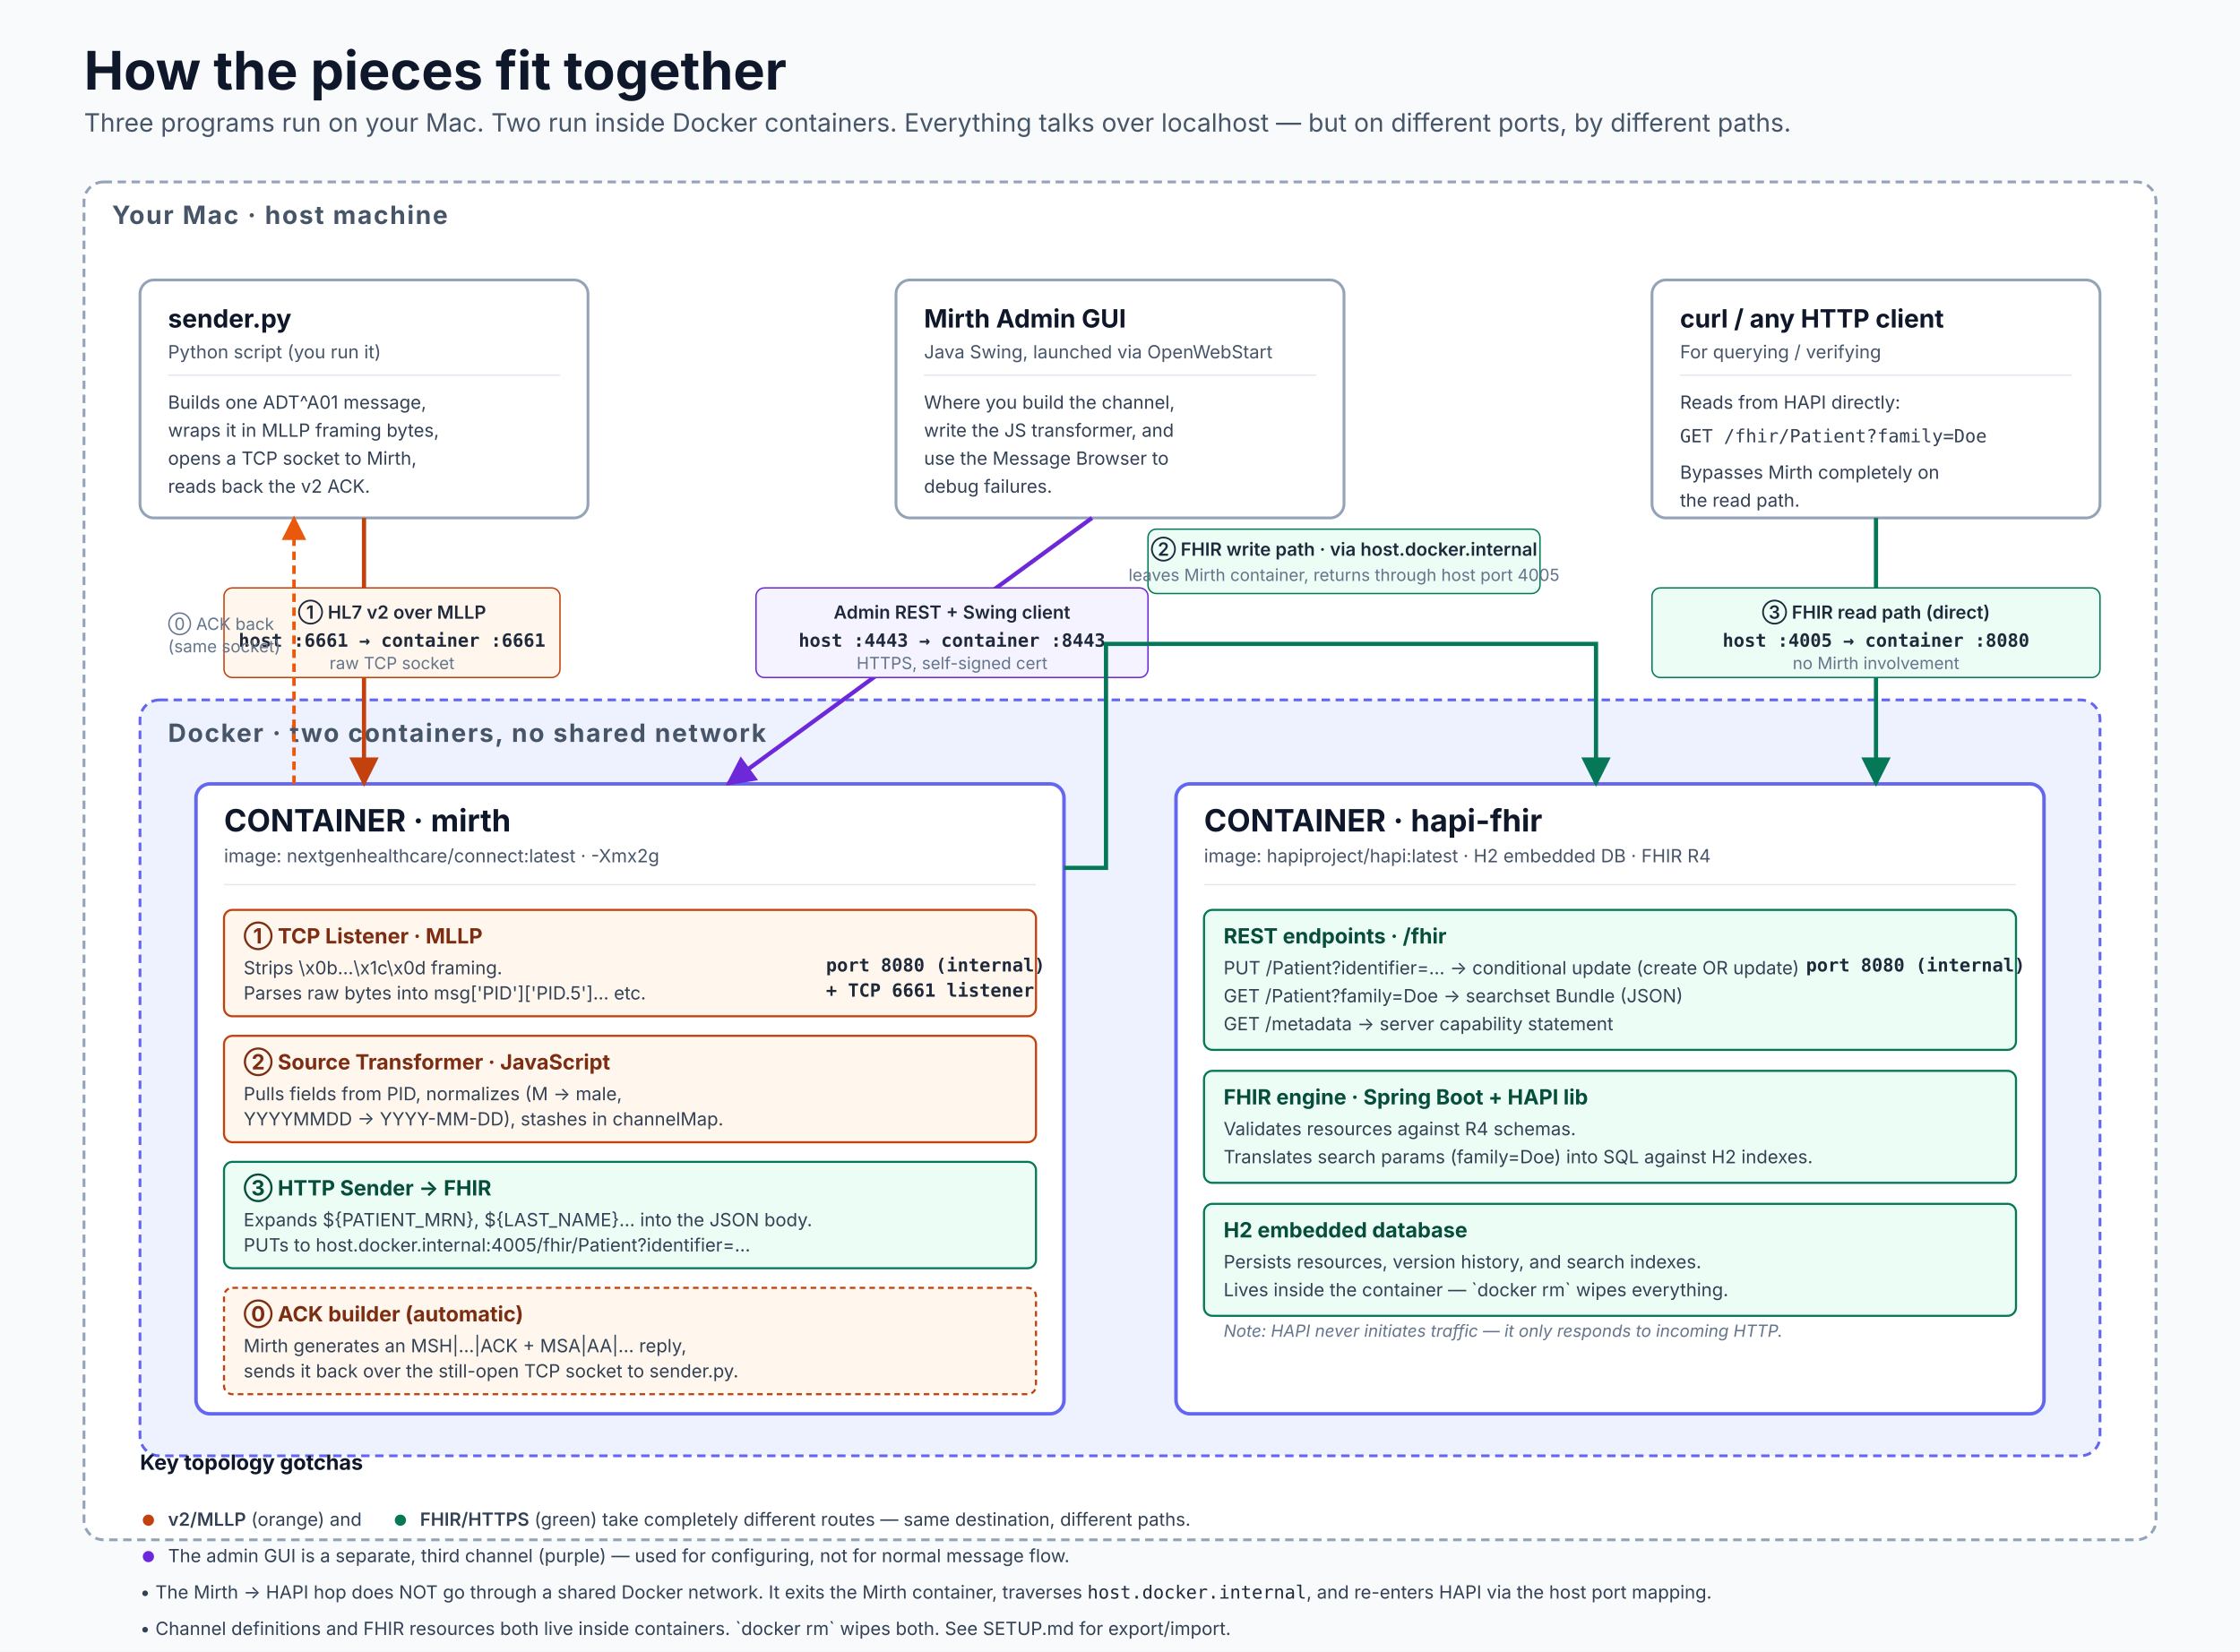
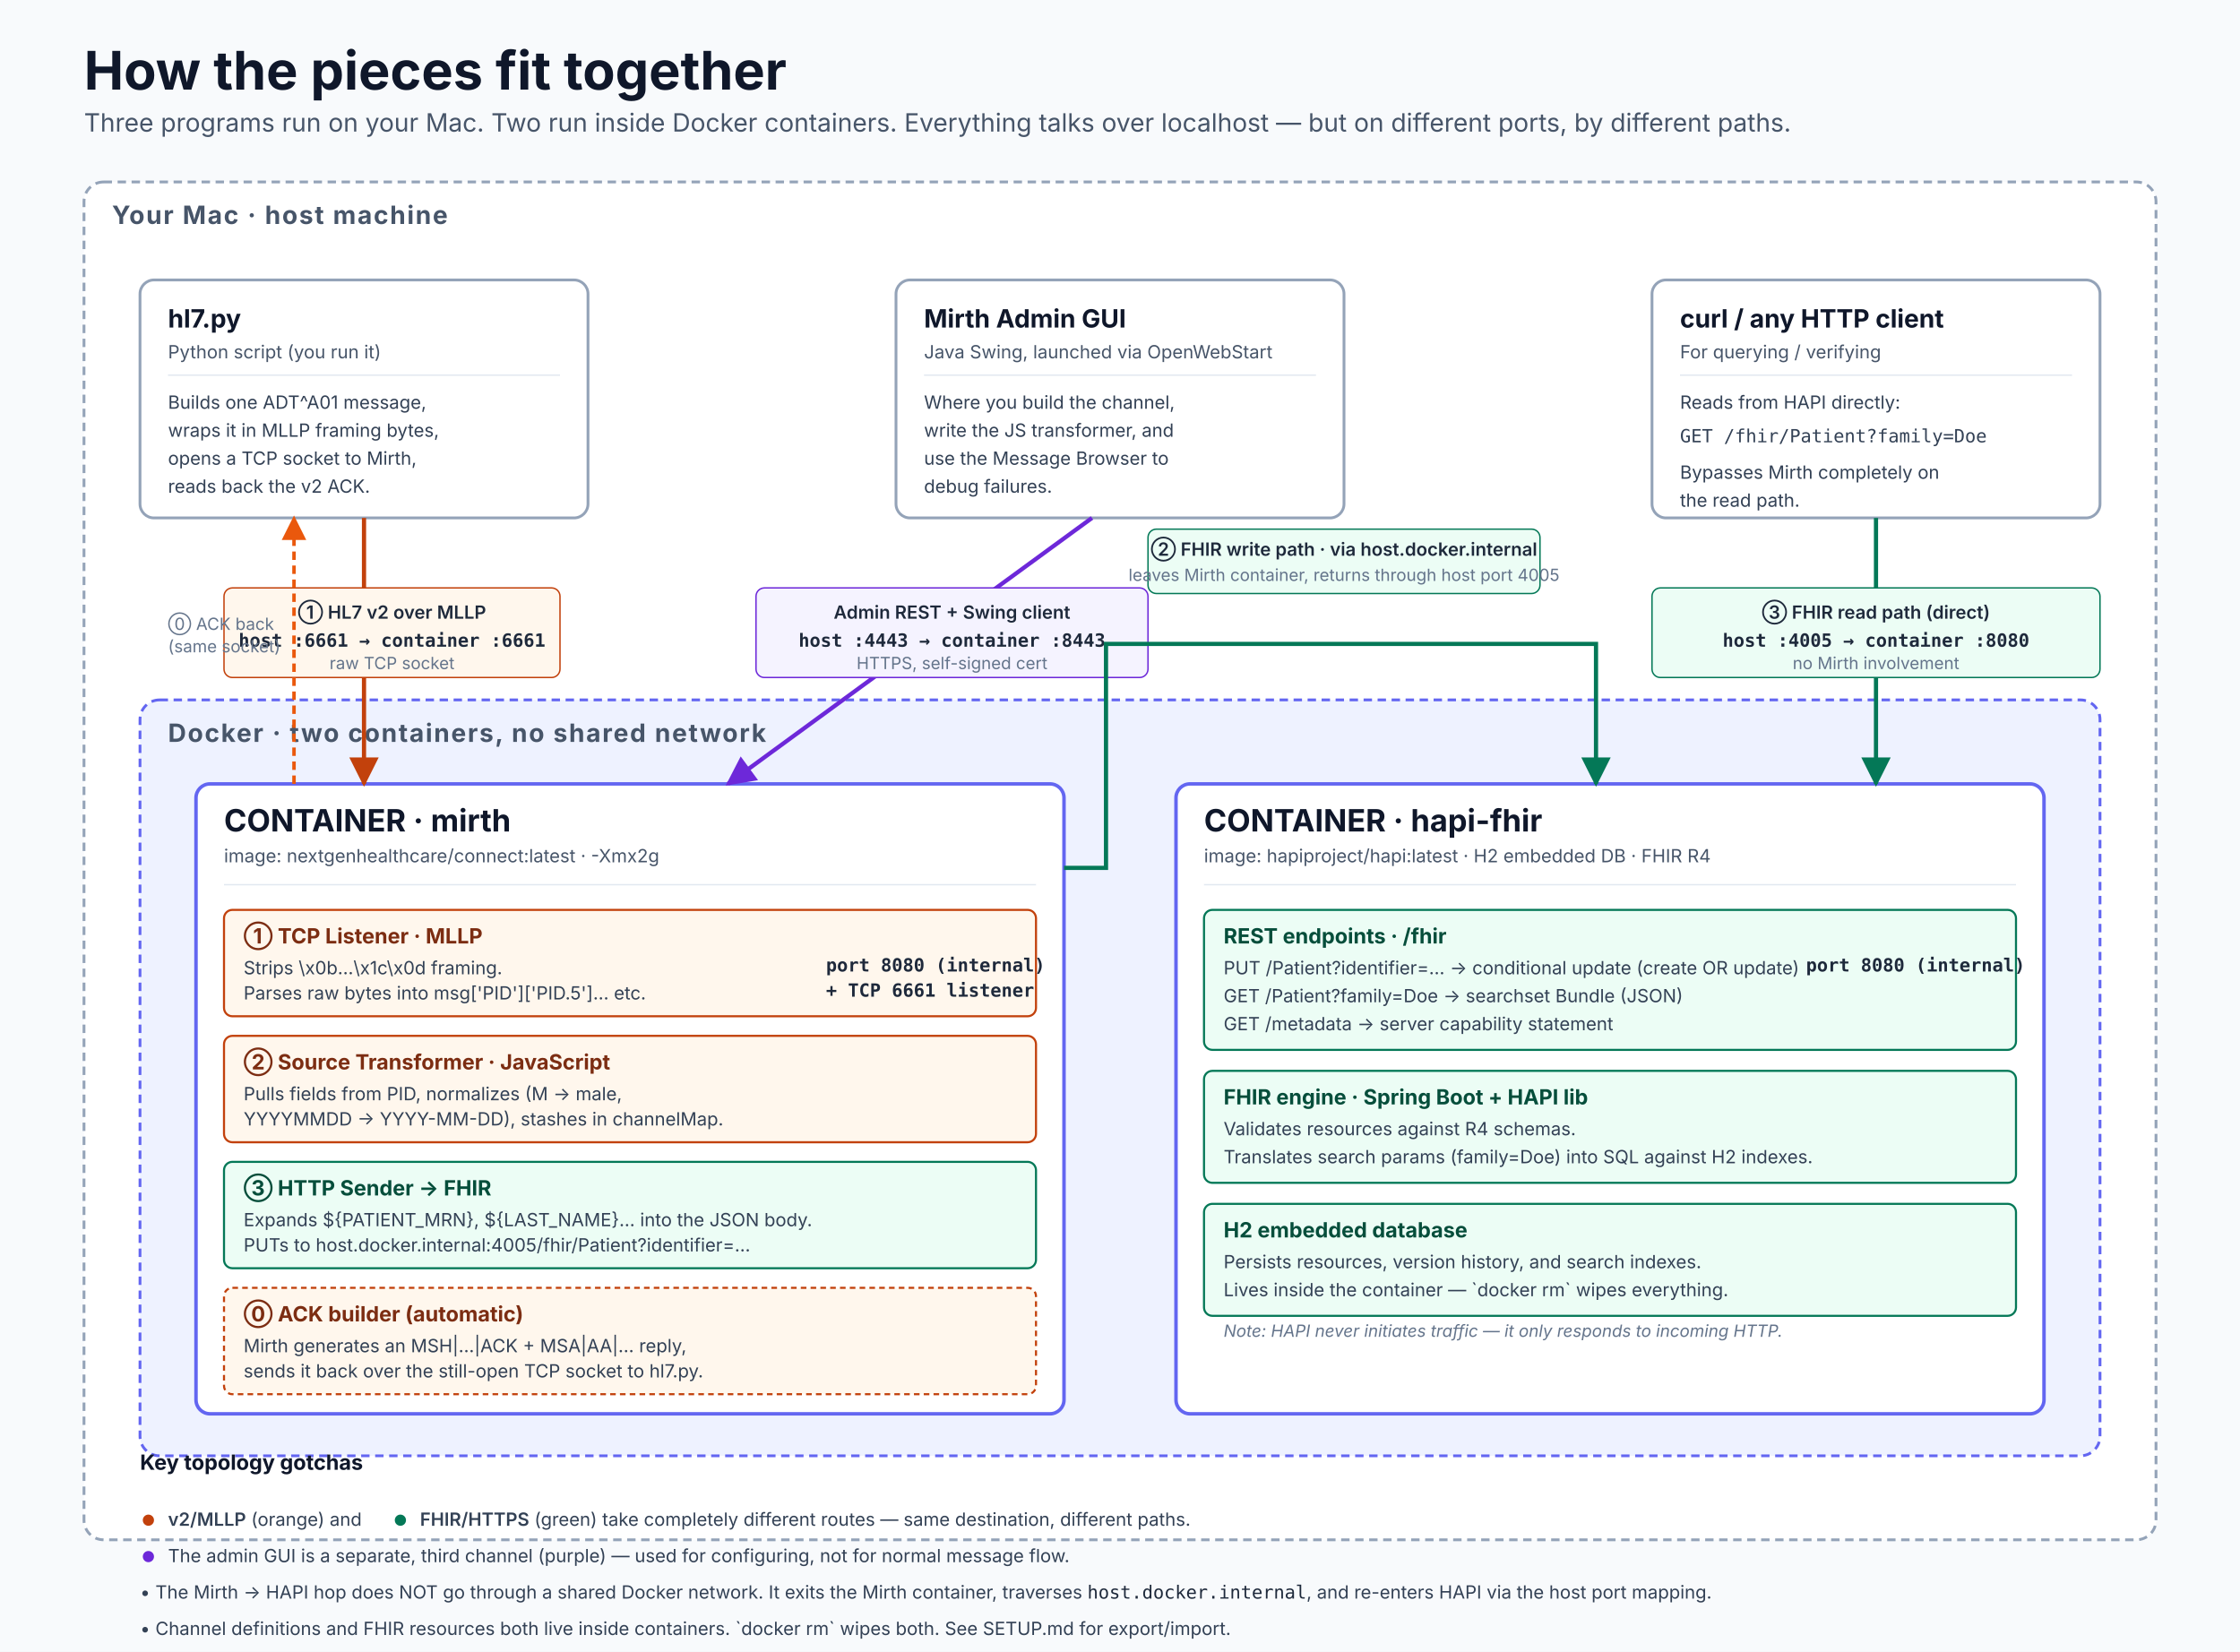
<svg xmlns="http://www.w3.org/2000/svg" viewBox="0 0 1600 1180" font-family="-apple-system, BlinkMacSystemFont, 'Segoe UI', Inter, system-ui, sans-serif">
  <defs>
    <style>
      .title { font-size: 38px; font-weight: 700; fill: #0f172a; }
      .subtitle { font-size: 18px; fill: #475569; }
      .h-zone { font-size: 18px; font-weight: 700; fill: #475569; letter-spacing: 0.06em; text-transform: uppercase; }
      .host-zone { fill: #ffffff; stroke: #94a3b8; stroke-width: 2; stroke-dasharray: 6,4; }
      .docker-zone { fill: #eef2ff; stroke: #6366f1; stroke-width: 2; stroke-dasharray: 6,4; }
      .container { fill: #ffffff; stroke: #6366f1; stroke-width: 2.5; }
      .host-tool { fill: #ffffff; stroke: #94a3b8; stroke-width: 2; }
      .tool-title { font-size: 18px; font-weight: 700; fill: #0f172a; }
      .tool-sub { font-size: 13px; fill: #475569; }
      .tool-body { font-size: 13px; fill: #334155; }
      .port { font-family: 'SF Mono', Menlo, monospace; font-size: 13px; font-weight: 600; fill: #1e293b; }
      .arrow-label { font-size: 13px; font-weight: 600; fill: #1e293b; }
      .arrow-sub { font-size: 12px; fill: #64748b; }
      .legend-text { font-size: 13px; fill: #334155; }
      .step-num { font-size: 14px; font-weight: 800; fill: #ffffff; }
      .container-title { font-size: 22px; font-weight: 700; fill: #0f172a; }
      .container-sub { font-size: 13px; fill: #475569; }
    </style>
    <marker id="aV2" viewBox="0 0 10 10" refX="9" refY="5" markerWidth="7" markerHeight="7" orient="auto">
      <path d="M0,0 L10,5 L0,10 z" fill="#c2410c" />
    </marker>
    <marker id="aV2dash" viewBox="0 0 10 10" refX="9" refY="5" markerWidth="7" markerHeight="7" orient="auto">
      <path d="M0,0 L10,5 L0,10 z" fill="#ea580c" />
    </marker>
    <marker id="aFhir" viewBox="0 0 10 10" refX="9" refY="5" markerWidth="7" markerHeight="7" orient="auto">
      <path d="M0,0 L10,5 L0,10 z" fill="#047857" />
    </marker>
    <marker id="aAdmin" viewBox="0 0 10 10" refX="9" refY="5" markerWidth="7" markerHeight="7" orient="auto">
      <path d="M0,0 L10,5 L0,10 z" fill="#6d28d9" />
    </marker>
  </defs>
  <rect width="1600" height="1180" fill="#f8fafc" />
  <text x="60" y="64" class="title">How the pieces fit together</text>
  <text x="60" y="94" class="subtitle">Three programs run on your Mac. Two run inside Docker containers. Everything talks over localhost — but on different ports, by different paths.</text>
  <rect x="60" y="130" width="1480" height="970" rx="14" class="host-zone" />
  <text x="80" y="160" class="h-zone">Your Mac · host machine</text>
  <g transform="translate(100,200)">
    <rect width="320" height="170" rx="10" class="host-tool" />
-     <text x="20" y="34" class="tool-title">sender.py</text>
+     <text x="20" y="34" class="tool-title">hl7.py</text>
    <text x="20" y="56" class="tool-sub">Python script (you run it)</text>
    <line x1="20" y1="68" x2="300" y2="68" stroke="#e2e8f0" />
    <text x="20" y="92" class="tool-body">Builds one ADT^A01 message,</text>
    <text x="20" y="112" class="tool-body">wraps it in MLLP framing bytes,</text>
    <text x="20" y="132" class="tool-body">opens a TCP socket to Mirth,</text>
    <text x="20" y="152" class="tool-body">reads back the v2 ACK.</text>
  </g>
  <g transform="translate(640,200)">
    <rect width="320" height="170" rx="10" class="host-tool" />
    <text x="20" y="34" class="tool-title">Mirth Admin GUI</text>
    <text x="20" y="56" class="tool-sub">Java Swing, launched via OpenWebStart</text>
    <line x1="20" y1="68" x2="300" y2="68" stroke="#e2e8f0" />
    <text x="20" y="92" class="tool-body">Where you build the channel,</text>
    <text x="20" y="112" class="tool-body">write the JS transformer, and</text>
    <text x="20" y="132" class="tool-body">use the Message Browser to</text>
    <text x="20" y="152" class="tool-body">debug failures.</text>
  </g>
  <g transform="translate(1180,200)">
    <rect width="320" height="170" rx="10" class="host-tool" />
    <text x="20" y="34" class="tool-title">curl  /  any HTTP client</text>
    <text x="20" y="56" class="tool-sub">For querying / verifying</text>
    <line x1="20" y1="68" x2="300" y2="68" stroke="#e2e8f0" />
    <text x="20" y="92" class="tool-body">Reads from HAPI directly:</text>
    <text x="20" y="116" class="tool-body" font-family="SF Mono,Menlo,monospace" font-size="12">GET /fhir/Patient?family=Doe</text>
    <text x="20" y="142" class="tool-body">Bypasses Mirth completely on</text>
    <text x="20" y="162" class="tool-body">the read path.</text>
  </g>
  <rect x="100" y="500" width="1400" height="540" rx="14" class="docker-zone" />
  <text x="120" y="530" class="h-zone" fill="#4338ca">Docker · two containers, no shared network</text>
  <g transform="translate(140,560)">
    <rect width="620" height="450" rx="10" class="container" />
    <text x="20" y="34" class="container-title">CONTAINER · mirth</text>
    <text x="20" y="56" class="container-sub">image: nextgenhealthcare/connect:latest  ·  -Xmx2g</text>
    <line x1="20" y1="72" x2="600" y2="72" stroke="#e2e8f0" />
    <g transform="translate(20,90)">
      <rect width="580" height="76" rx="6" fill="#fff7ed" stroke="#c2410c" stroke-width="1.5" />
      <text x="14" y="24" font-size="15" font-weight="700" fill="#7c2d12">① TCP Listener  ·  MLLP</text>
      <text x="14" y="46" font-size="13" fill="#334155">Strips \x0b…\x1c\x0d framing.</text>
      <text x="14" y="64" font-size="13" fill="#334155">Parses raw bytes into msg['PID']['PID.5']… etc.</text>
      <text x="430" y="44" class="port">port 8080 (internal)</text>
      <text x="430" y="62" class="port">+ TCP 6661 listener</text>
    </g>
    <g transform="translate(20,180)">
      <rect width="580" height="76" rx="6" fill="#fff7ed" stroke="#c2410c" stroke-width="1.5" />
      <text x="14" y="24" font-size="15" font-weight="700" fill="#7c2d12">② Source Transformer  ·  JavaScript</text>
      <text x="14" y="46" font-size="13" fill="#334155">Pulls fields from PID, normalizes (M → male,</text>
      <text x="14" y="64" font-size="13" fill="#334155">YYYYMMDD → YYYY-MM-DD), stashes in channelMap.</text>
    </g>
    <g transform="translate(20,270)">
      <rect width="580" height="76" rx="6" fill="#ecfdf5" stroke="#047857" stroke-width="1.5" />
      <text x="14" y="24" font-size="15" font-weight="700" fill="#064e3b">③ HTTP Sender  →  FHIR</text>
      <text x="14" y="46" font-size="13" fill="#334155">Expands ${PATIENT_MRN}, ${LAST_NAME}… into the JSON body.</text>
      <text x="14" y="64" font-size="13" fill="#334155">PUTs to host.docker.internal:4005/fhir/Patient?identifier=…</text>
    </g>
    <g transform="translate(20,360)">
      <rect width="580" height="76" rx="6" fill="#fff7ed" stroke="#c2410c" stroke-width="1.5" stroke-dasharray="4,3" />
      <text x="14" y="24" font-size="15" font-weight="700" fill="#7c2d12">⓪ ACK builder  (automatic)</text>
      <text x="14" y="46" font-size="13" fill="#334155">Mirth generates an MSH|…|ACK + MSA|AA|… reply,</text>
-       <text x="14" y="64" font-size="13" fill="#334155">sends it back over the still-open TCP socket to sender.py.</text>
+       <text x="14" y="64" font-size="13" fill="#334155">sends it back over the still-open TCP socket to hl7.py.</text>
    </g>
  </g>
  <g transform="translate(840,560)">
    <rect width="620" height="450" rx="10" class="container" />
    <text x="20" y="34" class="container-title">CONTAINER · hapi-fhir</text>
    <text x="20" y="56" class="container-sub">image: hapiproject/hapi:latest  ·  H2 embedded DB  ·  FHIR R4</text>
    <line x1="20" y1="72" x2="600" y2="72" stroke="#e2e8f0" />
    <g transform="translate(20,90)">
      <rect width="580" height="100" rx="6" fill="#ecfdf5" stroke="#047857" stroke-width="1.5" />
      <text x="14" y="24" font-size="15" font-weight="700" fill="#064e3b">REST endpoints  ·  /fhir</text>
      <text x="14" y="46" font-size="13" fill="#334155">PUT  /Patient?identifier=…   → conditional update (create OR update)</text>
      <text x="14" y="66" font-size="13" fill="#334155">GET  /Patient?family=Doe     → searchset Bundle (JSON)</text>
      <text x="14" y="86" font-size="13" fill="#334155">GET  /metadata               → server capability statement</text>
      <text x="430" y="44" class="port">port 8080 (internal)</text>
    </g>
    <g transform="translate(20,205)">
      <rect width="580" height="80" rx="6" fill="#ecfdf5" stroke="#047857" stroke-width="1.5" />
      <text x="14" y="24" font-size="15" font-weight="700" fill="#064e3b">FHIR engine  ·  Spring Boot + HAPI lib</text>
      <text x="14" y="46" font-size="13" fill="#334155">Validates resources against R4 schemas.</text>
      <text x="14" y="66" font-size="13" fill="#334155">Translates search params (family=Doe) into SQL against H2 indexes.</text>
    </g>
    <g transform="translate(20,300)">
      <rect width="580" height="80" rx="6" fill="#ecfdf5" stroke="#047857" stroke-width="1.5" />
      <text x="14" y="24" font-size="15" font-weight="700" fill="#064e3b">H2 embedded database</text>
      <text x="14" y="46" font-size="13" fill="#334155">Persists resources, version history, and search indexes.</text>
      <text x="14" y="66" font-size="13" fill="#334155">Lives inside the container — `docker rm` wipes everything.</text>
    </g>
    <g transform="translate(20,395)">
      <text x="14" y="0" font-size="12" fill="#64748b" font-style="italic">Note: HAPI never initiates traffic — it only responds to incoming HTTP.</text>
    </g>
  </g>
  <g>
    <path d="M260,370 L260,560" stroke="#c2410c" stroke-width="3" fill="none" marker-end="url(#aV2)" />
    <rect x="160" y="420" width="240" height="64" rx="6" fill="#fff7ed" stroke="#c2410c" />
    <text x="280" y="442" text-anchor="middle" class="arrow-label" fill="#7c2d12">① HL7 v2 over MLLP</text>
    <text x="280" y="462" text-anchor="middle" class="port" fill="#7c2d12">host :6661  →  container :6661</text>
    <text x="280" y="478" text-anchor="middle" class="arrow-sub">raw TCP socket</text>
  </g>
  <g>
    <path d="M210,560 L210,370" stroke="#ea580c" stroke-width="2.5" stroke-dasharray="6,4" fill="none" marker-end="url(#aV2dash)" />
    <text x="120" y="450" class="arrow-sub" fill="#9a3412">⓪ ACK back</text>
    <text x="120" y="466" class="arrow-sub" fill="#9a3412">(same socket)</text>
  </g>
  <g>
    <path d="M780,370 L520,560" stroke="#6d28d9" stroke-width="3" fill="none" marker-end="url(#aAdmin)" />
    <rect x="540" y="420" width="280" height="64" rx="6" fill="#f5f3ff" stroke="#6d28d9" />
    <text x="680" y="442" text-anchor="middle" class="arrow-label" fill="#4c1d95">Admin REST + Swing client</text>
    <text x="680" y="462" text-anchor="middle" class="port" fill="#4c1d95">host :4443  →  container :8443</text>
    <text x="680" y="478" text-anchor="middle" class="arrow-sub">HTTPS, self-signed cert</text>
  </g>
  <g>
    <path d="M1340,370 L1340,560" stroke="#047857" stroke-width="3" fill="none" marker-end="url(#aFhir)" />
    <rect x="1180" y="420" width="320" height="64" rx="6" fill="#ecfdf5" stroke="#047857" />
    <text x="1340" y="442" text-anchor="middle" class="arrow-label" fill="#064e3b">③ FHIR read path (direct)</text>
    <text x="1340" y="462" text-anchor="middle" class="port" fill="#064e3b">host :4005  →  container :8080</text>
    <text x="1340" y="478" text-anchor="middle" class="arrow-sub">no Mirth involvement</text>
  </g>
  <g>
    <path d="M760,620 L790,620 L790,460 L1140,460 L1140,560" stroke="#047857" stroke-width="3" fill="none" marker-end="url(#aFhir)" />
    <rect x="800" y="510" width="276" height="46" rx="6" fill="#ecfdf5" stroke="#047857" opacity="0" />
    <rect x="820" y="378" width="280" height="46" rx="6" fill="#ecfdf5" stroke="#047857" />
    <text x="960" y="397" text-anchor="middle" class="arrow-label" fill="#064e3b">② FHIR write path · via host.docker.internal</text>
    <text x="960" y="415" text-anchor="middle" class="arrow-sub">leaves Mirth container, returns through host port 4005</text>
  </g>
  <g transform="translate(100,1050)">
    <text x="0" y="0" font-size="15" font-weight="700" fill="#0f172a">Key topology gotchas</text>
    <g transform="translate(0,30)">
      <circle cx="6" cy="6" r="4" fill="#c2410c" />
      <text x="20" y="10" class="legend-text">
        <tspan font-weight="600">v2/MLLP</tspan> (orange)  and  </text>
      <circle cx="186" cy="6" r="4" fill="#047857" />
      <text x="200" y="10" class="legend-text">
        <tspan font-weight="600">FHIR/HTTPS</tspan> (green) take completely different routes — same destination, different paths.</text>
    </g>
    <g transform="translate(0,56)">
      <circle cx="6" cy="6" r="4" fill="#6d28d9" />
      <text x="20" y="10" class="legend-text">The admin GUI is a separate, third channel (purple) — used for configuring, not for normal message flow.</text>
    </g>
    <g transform="translate(0,82)">
      <text x="0" y="10" class="legend-text">•  The Mirth → HAPI hop does NOT go through a shared Docker network. It exits the Mirth container, traverses <tspan font-family="SF Mono,Menlo,monospace" fill="#1e293b">host.docker.internal</tspan>, and re-enters HAPI via the host port mapping.</text>
    </g>
    <g transform="translate(0,108)">
      <text x="0" y="10" class="legend-text">•  Channel definitions and FHIR resources both live inside containers. `docker rm` wipes both. See SETUP.md for export/import.</text>
    </g>
  </g>
</svg>
